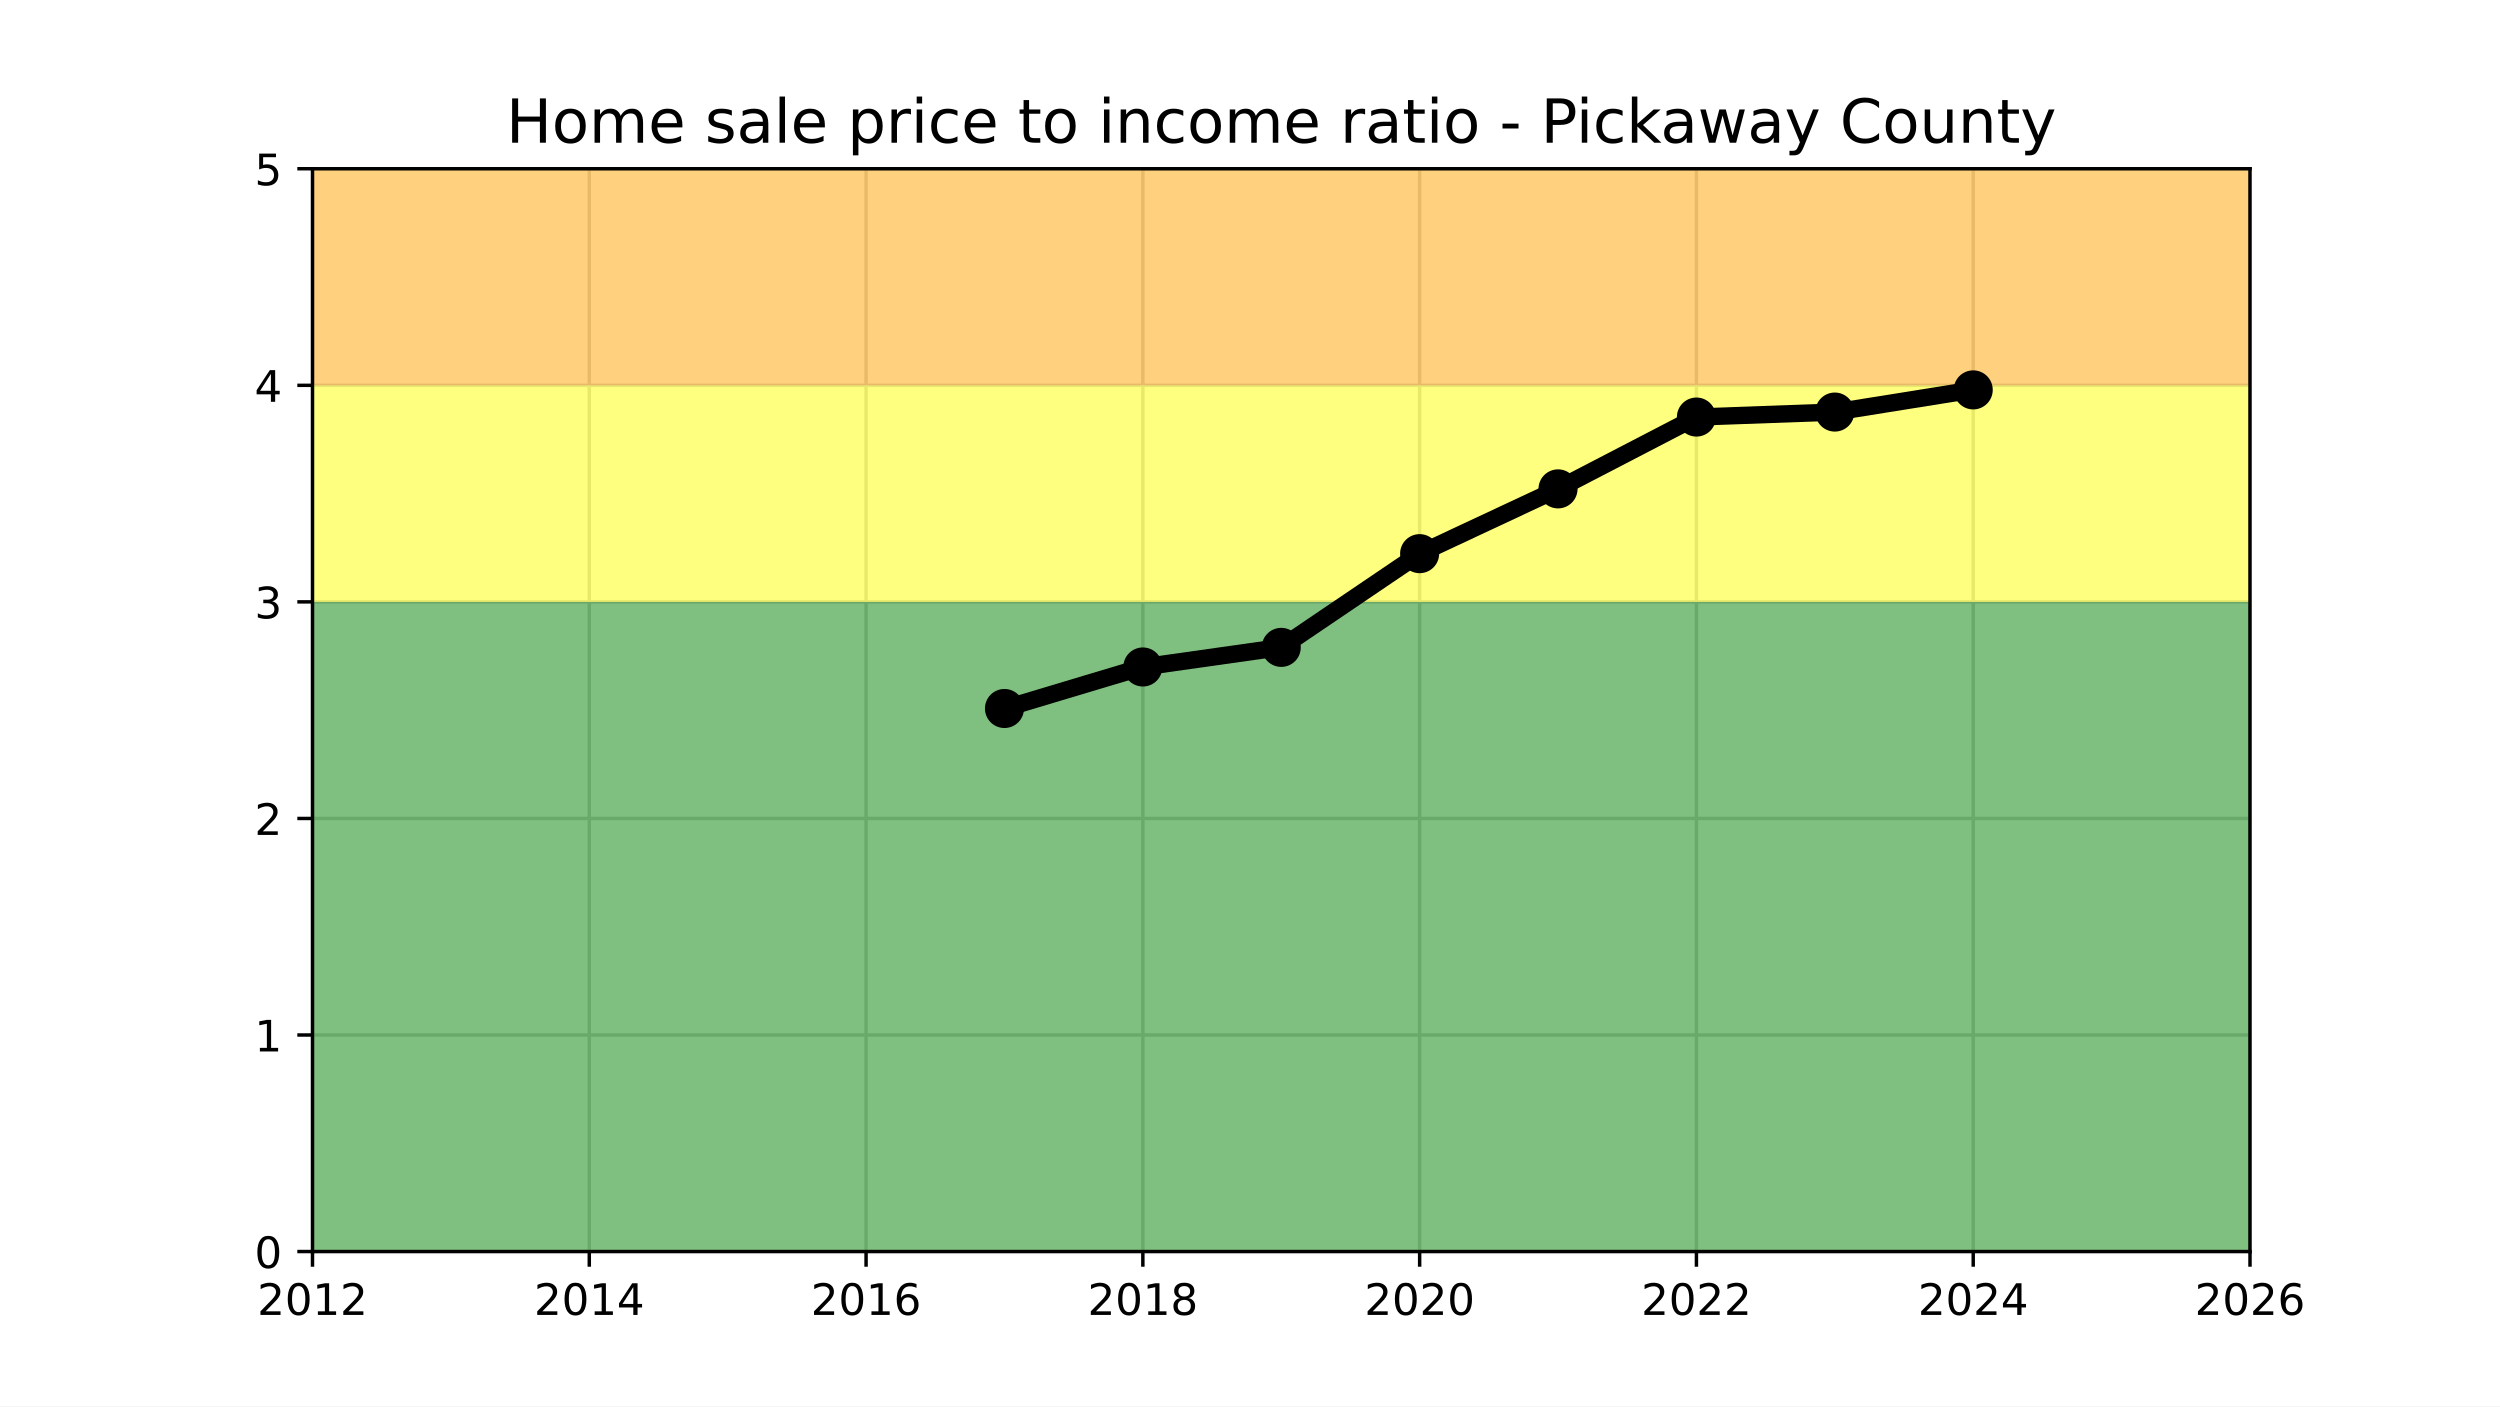
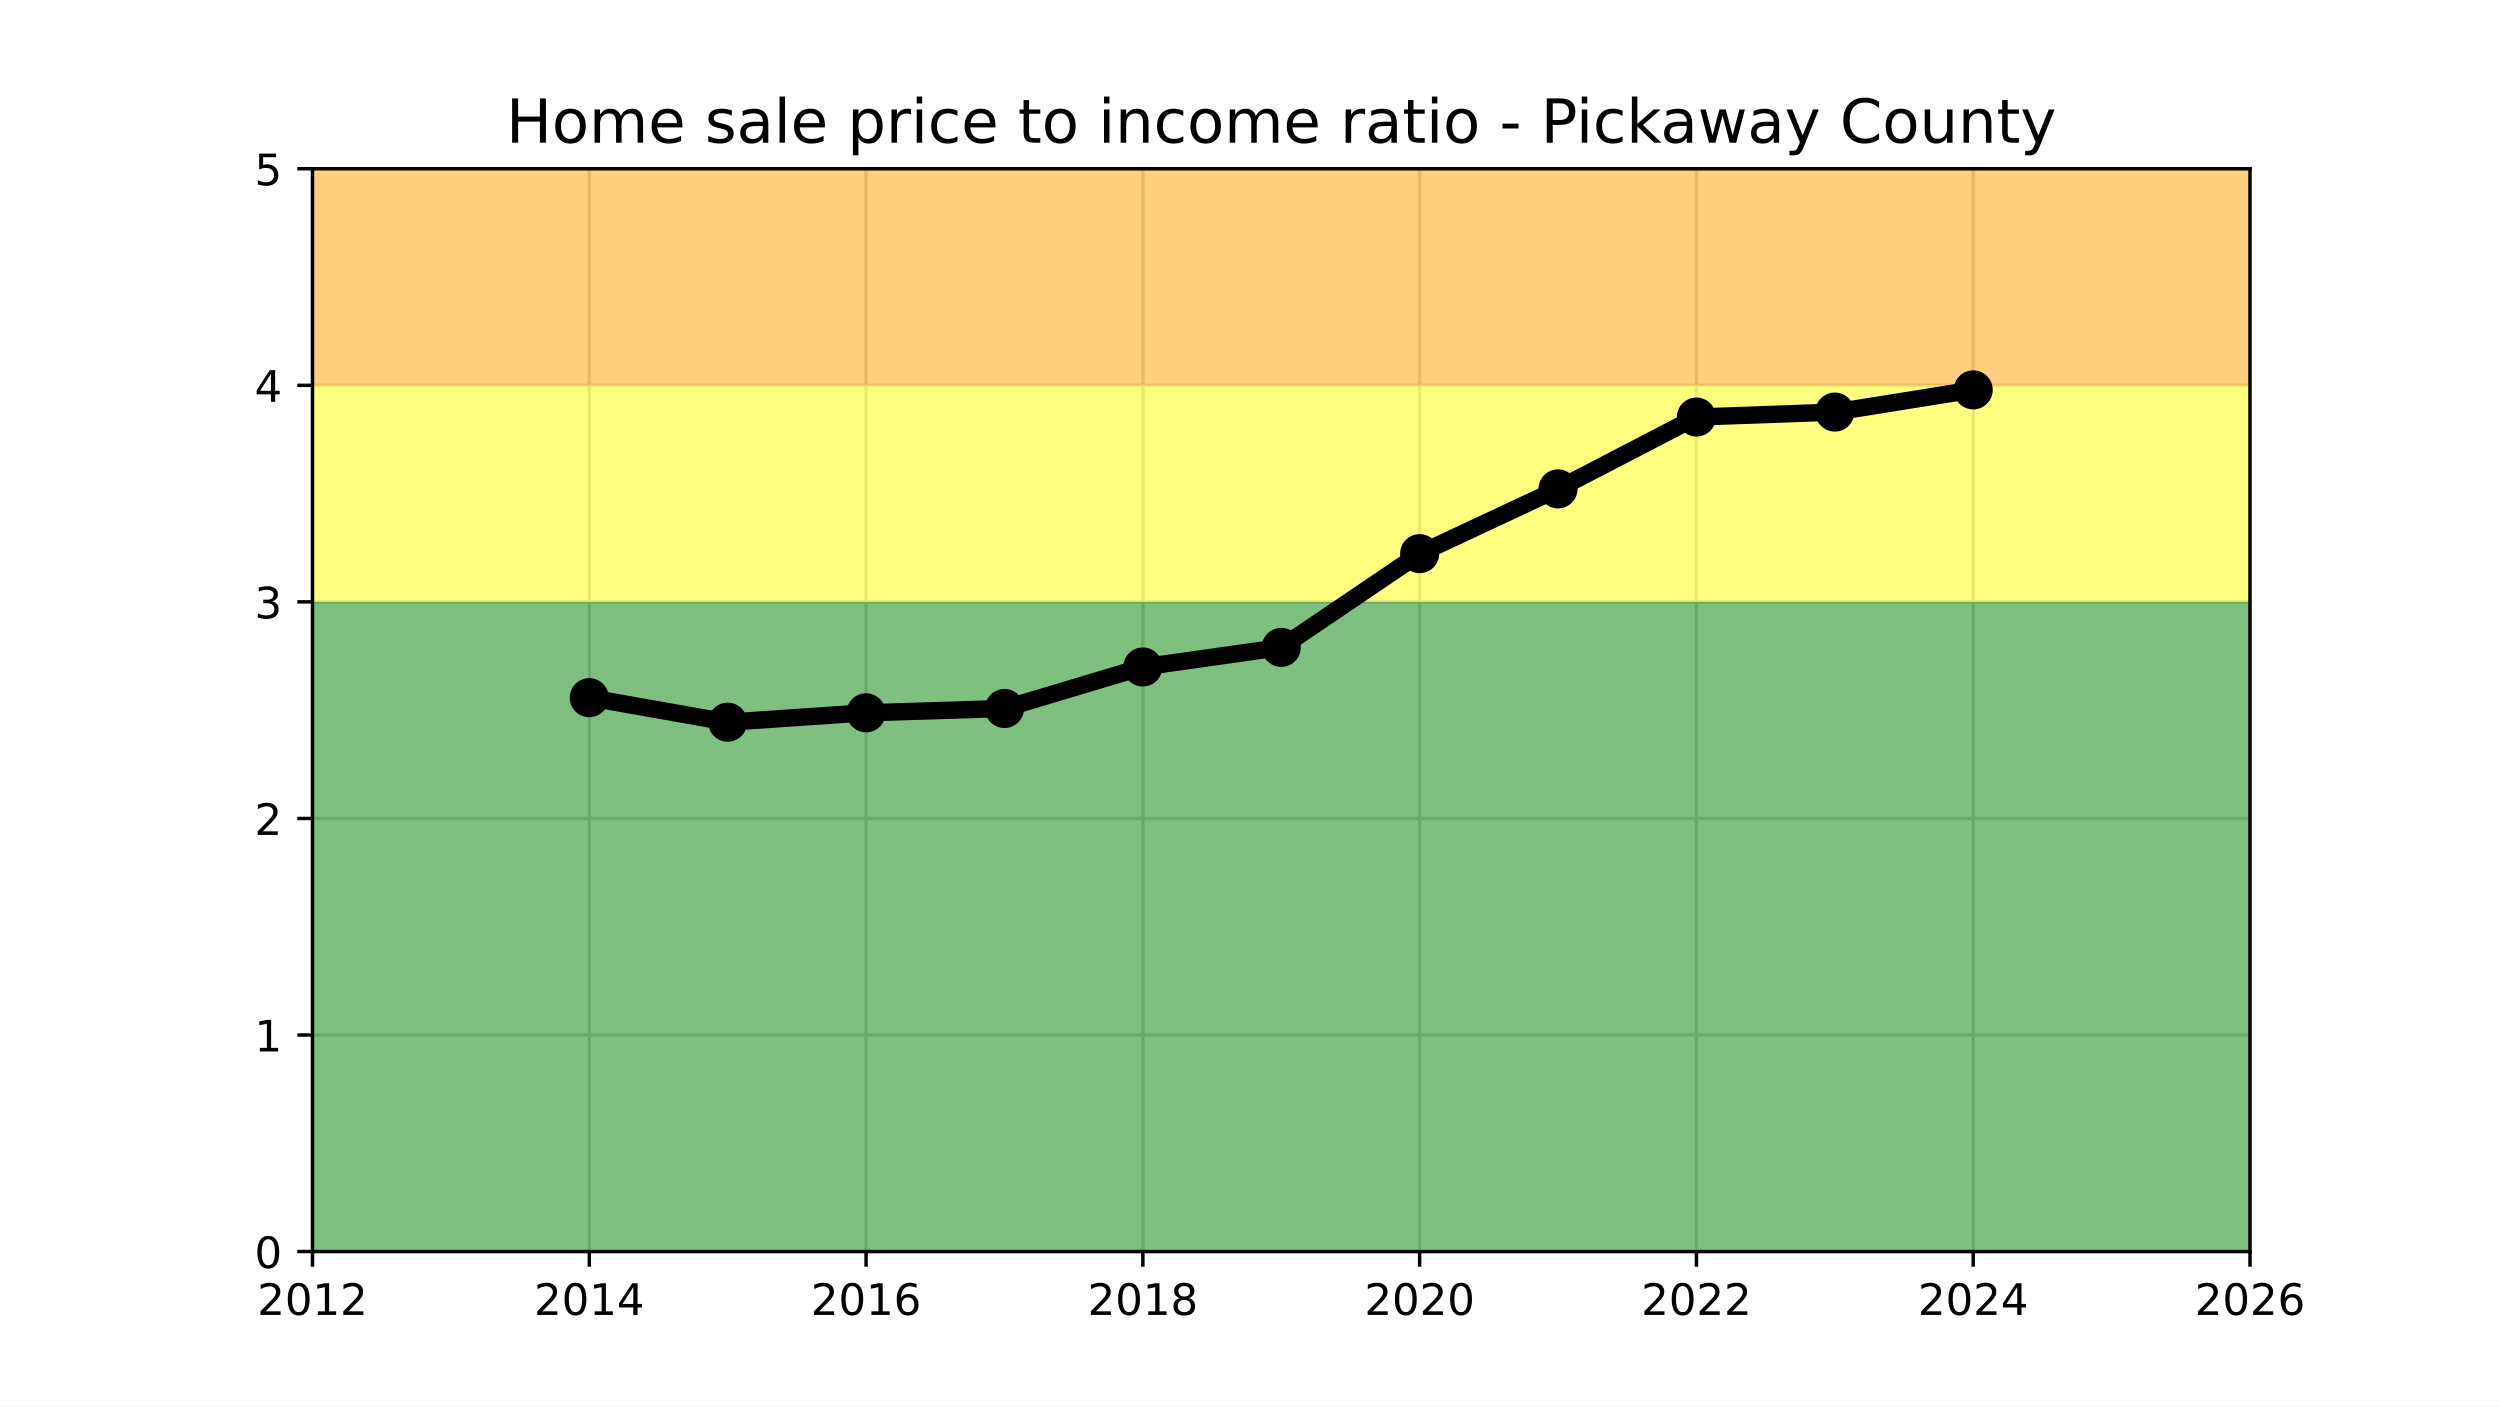
<svg xmlns="http://www.w3.org/2000/svg" xmlns:xlink="http://www.w3.org/1999/xlink" width="576pt" height="324pt" viewBox="0 0 576 324" version="1.1">
  <defs>
    <style type="text/css">*{stroke-linejoin: round; stroke-linecap: butt}</style>
  </defs>
  <g id="figure_1">
    <g id="patch_1">
      <path d="M 0 324  L 576 324  L 576 0  L 0 0  z " style="fill: #ffffff" />
    </g>
    <g id="axes_1">
      <g id="patch_2">
        <path d="M 72 288.36  L 518.4 288.36  L 518.4 38.88  L 72 38.88  z " style="fill: #ffffff" />
      </g>
      <g id="matplotlib.axis_1">
        <g id="xtick_1">
          <g id="line2d_1">
-             <path d="M 72 288.36  L 72 38.88  " clip-path="url(#pc528bc498f)" style="fill: none; stroke: #d3d3d3; stroke-width: 0.8; stroke-linecap: square" />
+             <path d="M 72 288.36  L 72 38.88  " clip-path="url(#p73b746a544)" style="fill: none; stroke: #d3d3d3; stroke-width: 0.8; stroke-linecap: square" />
          </g>
          <g id="line2d_2">
            <defs>
-               <path id="m0e28d8a5d4" d="M 0 0  L 0 3.5  " style="stroke: #000000; stroke-width: 0.8" />
+               <path id="mf0b9bfd307" d="M 0 0  L 0 3.5  " style="stroke: #000000; stroke-width: 0.8" />
            </defs>
            <g>
-               <use xlink:href="#m0e28d8a5d4" x="72" y="288.36" style="stroke: #000000; stroke-width: 0.8" />
+               <use xlink:href="#mf0b9bfd307" x="72" y="288.36" style="stroke: #000000; stroke-width: 0.8" />
            </g>
          </g>
          <g id="text_1">
            <g transform="translate(59.275 302.9584) scale(0.1 -0.1)">
              <defs>
                <path id="DejaVuSans-32" d="M 1228 531  L 3431 531  L 3431 0  L 469 0  L 469 531  Q 828 903 1448 1529  Q 2069 2156 2228 2338  Q 2531 2678 2651 2914  Q 2772 3150 2772 3378  Q 2772 3750 2511 3984  Q 2250 4219 1831 4219  Q 1534 4219 1204 4116  Q 875 4013 500 3803  L 500 4441  Q 881 4594 1212 4672  Q 1544 4750 1819 4750  Q 2544 4750 2975 4387  Q 3406 4025 3406 3419  Q 3406 3131 3298 2873  Q 3191 2616 2906 2266  Q 2828 2175 2409 1742  Q 1991 1309 1228 531  z " transform="scale(0.015625)" />
                <path id="DejaVuSans-30" d="M 2034 4250  Q 1547 4250 1301 3770  Q 1056 3291 1056 2328  Q 1056 1369 1301 889  Q 1547 409 2034 409  Q 2525 409 2770 889  Q 3016 1369 3016 2328  Q 3016 3291 2770 3770  Q 2525 4250 2034 4250  z M 2034 4750  Q 2819 4750 3233 4129  Q 3647 3509 3647 2328  Q 3647 1150 3233 529  Q 2819 -91 2034 -91  Q 1250 -91 836 529  Q 422 1150 422 2328  Q 422 3509 836 4129  Q 1250 4750 2034 4750  z " transform="scale(0.015625)" />
                <path id="DejaVuSans-31" d="M 794 531  L 1825 531  L 1825 4091  L 703 3866  L 703 4441  L 1819 4666  L 2450 4666  L 2450 531  L 3481 531  L 3481 0  L 794 0  L 794 531  z " transform="scale(0.015625)" />
              </defs>
              <use xlink:href="#DejaVuSans-32" />
              <use xlink:href="#DejaVuSans-30" transform="translate(63.62305 0)" />
              <use xlink:href="#DejaVuSans-31" transform="translate(127.2461 0)" />
              <use xlink:href="#DejaVuSans-32" transform="translate(190.8691 0)" />
            </g>
          </g>
        </g>
        <g id="xtick_2">
          <g id="line2d_3">
-             <path d="M 135.771 288.36  L 135.771 38.88  " clip-path="url(#pc528bc498f)" style="fill: none; stroke: #d3d3d3; stroke-width: 0.8; stroke-linecap: square" />
+             <path d="M 135.771 288.36  L 135.771 38.88  " clip-path="url(#p73b746a544)" style="fill: none; stroke: #d3d3d3; stroke-width: 0.8; stroke-linecap: square" />
          </g>
          <g id="line2d_4">
            <g>
-               <use xlink:href="#m0e28d8a5d4" x="135.771" y="288.36" style="stroke: #000000; stroke-width: 0.8" />
+               <use xlink:href="#mf0b9bfd307" x="135.771" y="288.36" style="stroke: #000000; stroke-width: 0.8" />
            </g>
          </g>
          <g id="text_2">
            <g transform="translate(123.0464 302.9584) scale(0.1 -0.1)">
              <defs>
                <path id="DejaVuSans-34" d="M 2419 4116  L 825 1625  L 2419 1625  L 2419 4116  z M 2253 4666  L 3047 4666  L 3047 1625  L 3713 1625  L 3713 1100  L 3047 1100  L 3047 0  L 2419 0  L 2419 1100  L 313 1100  L 313 1709  L 2253 4666  z " transform="scale(0.015625)" />
              </defs>
              <use xlink:href="#DejaVuSans-32" />
              <use xlink:href="#DejaVuSans-30" transform="translate(63.62305 0)" />
              <use xlink:href="#DejaVuSans-31" transform="translate(127.2461 0)" />
              <use xlink:href="#DejaVuSans-34" transform="translate(190.8691 0)" />
            </g>
          </g>
        </g>
        <g id="xtick_3">
          <g id="line2d_5">
-             <path d="M 199.543 288.36  L 199.543 38.88  " clip-path="url(#pc528bc498f)" style="fill: none; stroke: #d3d3d3; stroke-width: 0.8; stroke-linecap: square" />
+             <path d="M 199.543 288.36  L 199.543 38.88  " clip-path="url(#p73b746a544)" style="fill: none; stroke: #d3d3d3; stroke-width: 0.8; stroke-linecap: square" />
          </g>
          <g id="line2d_6">
            <g>
-               <use xlink:href="#m0e28d8a5d4" x="199.543" y="288.36" style="stroke: #000000; stroke-width: 0.8" />
+               <use xlink:href="#mf0b9bfd307" x="199.543" y="288.36" style="stroke: #000000; stroke-width: 0.8" />
            </g>
          </g>
          <g id="text_3">
            <g transform="translate(186.8179 302.9584) scale(0.1 -0.1)">
              <defs>
                <path id="DejaVuSans-36" d="M 2113 2584  Q 1688 2584 1439 2293  Q 1191 2003 1191 1497  Q 1191 994 1439 701  Q 1688 409 2113 409  Q 2538 409 2786 701  Q 3034 994 3034 1497  Q 3034 2003 2786 2293  Q 2538 2584 2113 2584  z M 3366 4563  L 3366 3988  Q 3128 4100 2886 4159  Q 2644 4219 2406 4219  Q 1781 4219 1451 3797  Q 1122 3375 1075 2522  Q 1259 2794 1537 2939  Q 1816 3084 2150 3084  Q 2853 3084 3261 2657  Q 3669 2231 3669 1497  Q 3669 778 3244 343  Q 2819 -91 2113 -91  Q 1303 -91 875 529  Q 447 1150 447 2328  Q 447 3434 972 4092  Q 1497 4750 2381 4750  Q 2619 4750 2861 4703  Q 3103 4656 3366 4563  z " transform="scale(0.015625)" />
              </defs>
              <use xlink:href="#DejaVuSans-32" />
              <use xlink:href="#DejaVuSans-30" transform="translate(63.62305 0)" />
              <use xlink:href="#DejaVuSans-31" transform="translate(127.2461 0)" />
              <use xlink:href="#DejaVuSans-36" transform="translate(190.8691 0)" />
            </g>
          </g>
        </g>
        <g id="xtick_4">
          <g id="line2d_7">
-             <path d="M 263.314 288.36  L 263.314 38.88  " clip-path="url(#pc528bc498f)" style="fill: none; stroke: #d3d3d3; stroke-width: 0.8; stroke-linecap: square" />
+             <path d="M 263.314 288.36  L 263.314 38.88  " clip-path="url(#p73b746a544)" style="fill: none; stroke: #d3d3d3; stroke-width: 0.8; stroke-linecap: square" />
          </g>
          <g id="line2d_8">
            <g>
-               <use xlink:href="#m0e28d8a5d4" x="263.314" y="288.36" style="stroke: #000000; stroke-width: 0.8" />
+               <use xlink:href="#mf0b9bfd307" x="263.314" y="288.36" style="stroke: #000000; stroke-width: 0.8" />
            </g>
          </g>
          <g id="text_4">
            <g transform="translate(250.5893 302.9584) scale(0.1 -0.1)">
              <defs>
                <path id="DejaVuSans-38" d="M 2034 2216  Q 1584 2216 1326 1975  Q 1069 1734 1069 1313  Q 1069 891 1326 650  Q 1584 409 2034 409  Q 2484 409 2743 651  Q 3003 894 3003 1313  Q 3003 1734 2745 1975  Q 2488 2216 2034 2216  z M 1403 2484  Q 997 2584 770 2862  Q 544 3141 544 3541  Q 544 4100 942 4425  Q 1341 4750 2034 4750  Q 2731 4750 3128 4425  Q 3525 4100 3525 3541  Q 3525 3141 3298 2862  Q 3072 2584 2669 2484  Q 3125 2378 3379 2068  Q 3634 1759 3634 1313  Q 3634 634 3220 271  Q 2806 -91 2034 -91  Q 1263 -91 848 271  Q 434 634 434 1313  Q 434 1759 690 2068  Q 947 2378 1403 2484  z M 1172 3481  Q 1172 3119 1398 2916  Q 1625 2713 2034 2713  Q 2441 2713 2670 2916  Q 2900 3119 2900 3481  Q 2900 3844 2670 4047  Q 2441 4250 2034 4250  Q 1625 4250 1398 4047  Q 1172 3844 1172 3481  z " transform="scale(0.015625)" />
              </defs>
              <use xlink:href="#DejaVuSans-32" />
              <use xlink:href="#DejaVuSans-30" transform="translate(63.62305 0)" />
              <use xlink:href="#DejaVuSans-31" transform="translate(127.2461 0)" />
              <use xlink:href="#DejaVuSans-38" transform="translate(190.8691 0)" />
            </g>
          </g>
        </g>
        <g id="xtick_5">
          <g id="line2d_9">
-             <path d="M 327.086 288.36  L 327.086 38.88  " clip-path="url(#pc528bc498f)" style="fill: none; stroke: #d3d3d3; stroke-width: 0.8; stroke-linecap: square" />
+             <path d="M 327.086 288.36  L 327.086 38.88  " clip-path="url(#p73b746a544)" style="fill: none; stroke: #d3d3d3; stroke-width: 0.8; stroke-linecap: square" />
          </g>
          <g id="line2d_10">
            <g>
-               <use xlink:href="#m0e28d8a5d4" x="327.086" y="288.36" style="stroke: #000000; stroke-width: 0.8" />
+               <use xlink:href="#mf0b9bfd307" x="327.086" y="288.36" style="stroke: #000000; stroke-width: 0.8" />
            </g>
          </g>
          <g id="text_5">
            <g transform="translate(314.3607 302.9584) scale(0.1 -0.1)">
              <use xlink:href="#DejaVuSans-32" />
              <use xlink:href="#DejaVuSans-30" transform="translate(63.62305 0)" />
              <use xlink:href="#DejaVuSans-32" transform="translate(127.2461 0)" />
              <use xlink:href="#DejaVuSans-30" transform="translate(190.8691 0)" />
            </g>
          </g>
        </g>
        <g id="xtick_6">
          <g id="line2d_11">
-             <path d="M 390.857 288.36  L 390.857 38.88  " clip-path="url(#pc528bc498f)" style="fill: none; stroke: #d3d3d3; stroke-width: 0.8; stroke-linecap: square" />
+             <path d="M 390.857 288.36  L 390.857 38.88  " clip-path="url(#p73b746a544)" style="fill: none; stroke: #d3d3d3; stroke-width: 0.8; stroke-linecap: square" />
          </g>
          <g id="line2d_12">
            <g>
-               <use xlink:href="#m0e28d8a5d4" x="390.857" y="288.36" style="stroke: #000000; stroke-width: 0.8" />
+               <use xlink:href="#mf0b9bfd307" x="390.857" y="288.36" style="stroke: #000000; stroke-width: 0.8" />
            </g>
          </g>
          <g id="text_6">
            <g transform="translate(378.1321 302.9584) scale(0.1 -0.1)">
              <use xlink:href="#DejaVuSans-32" />
              <use xlink:href="#DejaVuSans-30" transform="translate(63.62305 0)" />
              <use xlink:href="#DejaVuSans-32" transform="translate(127.2461 0)" />
              <use xlink:href="#DejaVuSans-32" transform="translate(190.8691 0)" />
            </g>
          </g>
        </g>
        <g id="xtick_7">
          <g id="line2d_13">
-             <path d="M 454.629 288.36  L 454.629 38.88  " clip-path="url(#pc528bc498f)" style="fill: none; stroke: #d3d3d3; stroke-width: 0.8; stroke-linecap: square" />
+             <path d="M 454.629 288.36  L 454.629 38.88  " clip-path="url(#p73b746a544)" style="fill: none; stroke: #d3d3d3; stroke-width: 0.8; stroke-linecap: square" />
          </g>
          <g id="line2d_14">
            <g>
-               <use xlink:href="#m0e28d8a5d4" x="454.629" y="288.36" style="stroke: #000000; stroke-width: 0.8" />
+               <use xlink:href="#mf0b9bfd307" x="454.629" y="288.36" style="stroke: #000000; stroke-width: 0.8" />
            </g>
          </g>
          <g id="text_7">
            <g transform="translate(441.9036 302.9584) scale(0.1 -0.1)">
              <use xlink:href="#DejaVuSans-32" />
              <use xlink:href="#DejaVuSans-30" transform="translate(63.62305 0)" />
              <use xlink:href="#DejaVuSans-32" transform="translate(127.2461 0)" />
              <use xlink:href="#DejaVuSans-34" transform="translate(190.8691 0)" />
            </g>
          </g>
        </g>
        <g id="xtick_8">
          <g id="line2d_15">
-             <path d="M 518.4 288.36  L 518.4 38.88  " clip-path="url(#pc528bc498f)" style="fill: none; stroke: #d3d3d3; stroke-width: 0.8; stroke-linecap: square" />
+             <path d="M 518.4 288.36  L 518.4 38.88  " clip-path="url(#p73b746a544)" style="fill: none; stroke: #d3d3d3; stroke-width: 0.8; stroke-linecap: square" />
          </g>
          <g id="line2d_16">
            <g>
-               <use xlink:href="#m0e28d8a5d4" x="518.4" y="288.36" style="stroke: #000000; stroke-width: 0.8" />
+               <use xlink:href="#mf0b9bfd307" x="518.4" y="288.36" style="stroke: #000000; stroke-width: 0.8" />
            </g>
          </g>
          <g id="text_8">
            <g transform="translate(505.675 302.9584) scale(0.1 -0.1)">
              <use xlink:href="#DejaVuSans-32" />
              <use xlink:href="#DejaVuSans-30" transform="translate(63.62305 0)" />
              <use xlink:href="#DejaVuSans-32" transform="translate(127.2461 0)" />
              <use xlink:href="#DejaVuSans-36" transform="translate(190.8691 0)" />
            </g>
          </g>
        </g>
      </g>
      <g id="matplotlib.axis_2">
        <g id="ytick_1">
          <g id="line2d_17">
-             <path d="M 72 288.36  L 518.4 288.36  " clip-path="url(#pc528bc498f)" style="fill: none; stroke: #d3d3d3; stroke-width: 0.8; stroke-linecap: square" />
+             <path d="M 72 288.36  L 518.4 288.36  " clip-path="url(#p73b746a544)" style="fill: none; stroke: #d3d3d3; stroke-width: 0.8; stroke-linecap: square" />
          </g>
          <g id="line2d_18">
            <defs>
-               <path id="m0cc59bc27e" d="M 0 0  L -3.5 0  " style="stroke: #000000; stroke-width: 0.8" />
+               <path id="maa48f891a0" d="M 0 0  L -3.5 0  " style="stroke: #000000; stroke-width: 0.8" />
            </defs>
            <g>
-               <use xlink:href="#m0cc59bc27e" x="72" y="288.36" style="stroke: #000000; stroke-width: 0.8" />
+               <use xlink:href="#maa48f891a0" x="72" y="288.36" style="stroke: #000000; stroke-width: 0.8" />
            </g>
          </g>
          <g id="text_9">
            <g transform="translate(58.6375 292.1592) scale(0.1 -0.1)">
              <use xlink:href="#DejaVuSans-30" />
            </g>
          </g>
        </g>
        <g id="ytick_2">
          <g id="line2d_19">
-             <path d="M 72 238.464  L 518.4 238.464  " clip-path="url(#pc528bc498f)" style="fill: none; stroke: #d3d3d3; stroke-width: 0.8; stroke-linecap: square" />
+             <path d="M 72 238.464  L 518.4 238.464  " clip-path="url(#p73b746a544)" style="fill: none; stroke: #d3d3d3; stroke-width: 0.8; stroke-linecap: square" />
          </g>
          <g id="line2d_20">
            <g>
-               <use xlink:href="#m0cc59bc27e" x="72" y="238.464" style="stroke: #000000; stroke-width: 0.8" />
+               <use xlink:href="#maa48f891a0" x="72" y="238.464" style="stroke: #000000; stroke-width: 0.8" />
            </g>
          </g>
          <g id="text_10">
            <g transform="translate(58.6375 242.2632) scale(0.1 -0.1)">
              <use xlink:href="#DejaVuSans-31" />
            </g>
          </g>
        </g>
        <g id="ytick_3">
          <g id="line2d_21">
-             <path d="M 72 188.568  L 518.4 188.568  " clip-path="url(#pc528bc498f)" style="fill: none; stroke: #d3d3d3; stroke-width: 0.8; stroke-linecap: square" />
+             <path d="M 72 188.568  L 518.4 188.568  " clip-path="url(#p73b746a544)" style="fill: none; stroke: #d3d3d3; stroke-width: 0.8; stroke-linecap: square" />
          </g>
          <g id="line2d_22">
            <g>
-               <use xlink:href="#m0cc59bc27e" x="72" y="188.568" style="stroke: #000000; stroke-width: 0.8" />
+               <use xlink:href="#maa48f891a0" x="72" y="188.568" style="stroke: #000000; stroke-width: 0.8" />
            </g>
          </g>
          <g id="text_11">
            <g transform="translate(58.6375 192.3672) scale(0.1 -0.1)">
              <use xlink:href="#DejaVuSans-32" />
            </g>
          </g>
        </g>
        <g id="ytick_4">
          <g id="line2d_23">
-             <path d="M 72 138.672  L 518.4 138.672  " clip-path="url(#pc528bc498f)" style="fill: none; stroke: #d3d3d3; stroke-width: 0.8; stroke-linecap: square" />
+             <path d="M 72 138.672  L 518.4 138.672  " clip-path="url(#p73b746a544)" style="fill: none; stroke: #d3d3d3; stroke-width: 0.8; stroke-linecap: square" />
          </g>
          <g id="line2d_24">
            <g>
-               <use xlink:href="#m0cc59bc27e" x="72" y="138.672" style="stroke: #000000; stroke-width: 0.8" />
+               <use xlink:href="#maa48f891a0" x="72" y="138.672" style="stroke: #000000; stroke-width: 0.8" />
            </g>
          </g>
          <g id="text_12">
            <g transform="translate(58.6375 142.4712) scale(0.1 -0.1)">
              <defs>
                <path id="DejaVuSans-33" d="M 2597 2516  Q 3050 2419 3304 2112  Q 3559 1806 3559 1356  Q 3559 666 3084 287  Q 2609 -91 1734 -91  Q 1441 -91 1130 -33  Q 819 25 488 141  L 488 750  Q 750 597 1062 519  Q 1375 441 1716 441  Q 2309 441 2620 675  Q 2931 909 2931 1356  Q 2931 1769 2642 2001  Q 2353 2234 1838 2234  L 1294 2234  L 1294 2753  L 1863 2753  Q 2328 2753 2575 2939  Q 2822 3125 2822 3475  Q 2822 3834 2567 4026  Q 2313 4219 1838 4219  Q 1578 4219 1281 4162  Q 984 4106 628 3988  L 628 4550  Q 988 4650 1302 4700  Q 1616 4750 1894 4750  Q 2613 4750 3031 4423  Q 3450 4097 3450 3541  Q 3450 3153 3228 2886  Q 3006 2619 2597 2516  z " transform="scale(0.015625)" />
              </defs>
              <use xlink:href="#DejaVuSans-33" />
            </g>
          </g>
        </g>
        <g id="ytick_5">
          <g id="line2d_25">
-             <path d="M 72 88.776  L 518.4 88.776  " clip-path="url(#pc528bc498f)" style="fill: none; stroke: #d3d3d3; stroke-width: 0.8; stroke-linecap: square" />
+             <path d="M 72 88.776  L 518.4 88.776  " clip-path="url(#p73b746a544)" style="fill: none; stroke: #d3d3d3; stroke-width: 0.8; stroke-linecap: square" />
          </g>
          <g id="line2d_26">
            <g>
-               <use xlink:href="#m0cc59bc27e" x="72" y="88.776" style="stroke: #000000; stroke-width: 0.8" />
+               <use xlink:href="#maa48f891a0" x="72" y="88.776" style="stroke: #000000; stroke-width: 0.8" />
            </g>
          </g>
          <g id="text_13">
            <g transform="translate(58.6375 92.57522) scale(0.1 -0.1)">
              <use xlink:href="#DejaVuSans-34" />
            </g>
          </g>
        </g>
        <g id="ytick_6">
          <g id="line2d_27">
-             <path d="M 72 38.88  L 518.4 38.88  " clip-path="url(#pc528bc498f)" style="fill: none; stroke: #d3d3d3; stroke-width: 0.8; stroke-linecap: square" />
+             <path d="M 72 38.88  L 518.4 38.88  " clip-path="url(#p73b746a544)" style="fill: none; stroke: #d3d3d3; stroke-width: 0.8; stroke-linecap: square" />
          </g>
          <g id="line2d_28">
            <g>
-               <use xlink:href="#m0cc59bc27e" x="72" y="38.88" style="stroke: #000000; stroke-width: 0.8" />
+               <use xlink:href="#maa48f891a0" x="72" y="38.88" style="stroke: #000000; stroke-width: 0.8" />
            </g>
          </g>
          <g id="text_14">
            <g transform="translate(58.6375 42.67922) scale(0.1 -0.1)">
              <defs>
                <path id="DejaVuSans-35" d="M 691 4666  L 3169 4666  L 3169 4134  L 1269 4134  L 1269 2991  Q 1406 3038 1543 3061  Q 1681 3084 1819 3084  Q 2600 3084 3056 2656  Q 3513 2228 3513 1497  Q 3513 744 3044 326  Q 2575 -91 1722 -91  Q 1428 -91 1123 -41  Q 819 9 494 109  L 494 744  Q 775 591 1075 516  Q 1375 441 1709 441  Q 2250 441 2565 725  Q 2881 1009 2881 1497  Q 2881 1984 2565 2268  Q 2250 2553 1709 2553  Q 1456 2553 1204 2497  Q 953 2441 691 2322  L 691 4666  z " transform="scale(0.015625)" />
              </defs>
              <use xlink:href="#DejaVuSans-35" />
            </g>
          </g>
        </g>
      </g>
      <g id="FillBetweenPolyCollection_1">
-         <path d="M 72 138.672  L 72 288.36  L 103.886 288.36  L 135.771 288.36  L 167.657 288.36  L 199.543 288.36  L 231.429 288.36  L 263.314 288.36  L 295.2 288.36  L 327.086 288.36  L 358.971 288.36  L 390.857 288.36  L 422.743 288.36  L 454.629 288.36  L 486.514 288.36  L 518.4 288.36  L 518.4 138.672  L 518.4 138.672  L 486.514 138.672  L 454.629 138.672  L 422.743 138.672  L 390.857 138.672  L 358.971 138.672  L 327.086 138.672  L 295.2 138.672  L 263.314 138.672  L 231.429 138.672  L 199.543 138.672  L 167.657 138.672  L 135.771 138.672  L 103.886 138.672  L 72 138.672  z " clip-path="url(#pc528bc498f)" style="fill: #008000; fill-opacity: 0.5" />
+         <path d="M 72 138.672  L 72 288.36  L 103.886 288.36  L 135.771 288.36  L 167.657 288.36  L 199.543 288.36  L 231.429 288.36  L 263.314 288.36  L 295.2 288.36  L 327.086 288.36  L 358.971 288.36  L 390.857 288.36  L 422.743 288.36  L 454.629 288.36  L 486.514 288.36  L 518.4 288.36  L 518.4 138.672  L 518.4 138.672  L 486.514 138.672  L 454.629 138.672  L 422.743 138.672  L 390.857 138.672  L 358.971 138.672  L 327.086 138.672  L 295.2 138.672  L 263.314 138.672  L 231.429 138.672  L 199.543 138.672  L 167.657 138.672  L 135.771 138.672  L 103.886 138.672  L 72 138.672  z " clip-path="url(#p73b746a544)" style="fill: #008000; fill-opacity: 0.5" />
      </g>
      <g id="FillBetweenPolyCollection_2">
-         <path d="M 72 88.776  L 72 138.672  L 103.886 138.672  L 135.771 138.672  L 167.657 138.672  L 199.543 138.672  L 231.429 138.672  L 263.314 138.672  L 295.2 138.672  L 327.086 138.672  L 358.971 138.672  L 390.857 138.672  L 422.743 138.672  L 454.629 138.672  L 486.514 138.672  L 518.4 138.672  L 518.4 88.776  L 518.4 88.776  L 486.514 88.776  L 454.629 88.776  L 422.743 88.776  L 390.857 88.776  L 358.971 88.776  L 327.086 88.776  L 295.2 88.776  L 263.314 88.776  L 231.429 88.776  L 199.543 88.776  L 167.657 88.776  L 135.771 88.776  L 103.886 88.776  L 72 88.776  z " clip-path="url(#pc528bc498f)" style="fill: #ffff00; fill-opacity: 0.5" />
+         <path d="M 72 88.776  L 72 138.672  L 103.886 138.672  L 135.771 138.672  L 167.657 138.672  L 199.543 138.672  L 231.429 138.672  L 263.314 138.672  L 295.2 138.672  L 327.086 138.672  L 358.971 138.672  L 390.857 138.672  L 422.743 138.672  L 454.629 138.672  L 486.514 138.672  L 518.4 138.672  L 518.4 88.776  L 518.4 88.776  L 486.514 88.776  L 454.629 88.776  L 422.743 88.776  L 390.857 88.776  L 358.971 88.776  L 327.086 88.776  L 295.2 88.776  L 263.314 88.776  L 231.429 88.776  L 199.543 88.776  L 167.657 88.776  L 135.771 88.776  L 103.886 88.776  L 72 88.776  z " clip-path="url(#p73b746a544)" style="fill: #ffff00; fill-opacity: 0.5" />
      </g>
      <g id="FillBetweenPolyCollection_3">
-         <path d="M 72 38.88  L 72 88.776  L 103.886 88.776  L 135.771 88.776  L 167.657 88.776  L 199.543 88.776  L 231.429 88.776  L 263.314 88.776  L 295.2 88.776  L 327.086 88.776  L 358.971 88.776  L 390.857 88.776  L 422.743 88.776  L 454.629 88.776  L 486.514 88.776  L 518.4 88.776  L 518.4 38.88  L 518.4 38.88  L 486.514 38.88  L 454.629 38.88  L 422.743 38.88  L 390.857 38.88  L 358.971 38.88  L 327.086 38.88  L 295.2 38.88  L 263.314 38.88  L 231.429 38.88  L 199.543 38.88  L 167.657 38.88  L 135.771 38.88  L 103.886 38.88  L 72 38.88  z " clip-path="url(#pc528bc498f)" style="fill: #ffa500; fill-opacity: 0.5" />
+         <path d="M 72 38.88  L 72 88.776  L 103.886 88.776  L 135.771 88.776  L 167.657 88.776  L 199.543 88.776  L 231.429 88.776  L 263.314 88.776  L 295.2 88.776  L 327.086 88.776  L 358.971 88.776  L 390.857 88.776  L 422.743 88.776  L 454.629 88.776  L 486.514 88.776  L 518.4 88.776  L 518.4 38.88  L 518.4 38.88  L 486.514 38.88  L 454.629 38.88  L 422.743 38.88  L 390.857 38.88  L 358.971 38.88  L 327.086 38.88  L 295.2 38.88  L 263.314 38.88  L 231.429 38.88  L 199.543 38.88  L 167.657 38.88  L 135.771 38.88  L 103.886 38.88  L 72 38.88  z " clip-path="url(#p73b746a544)" style="fill: #ffa500; fill-opacity: 0.5" />
      </g>
      <g id="line2d_29">
-         <path d="M 231.429 163.237  L 263.314 153.672  L 295.2 149.156  L 327.086 127.562  L 358.971 112.639  L 390.857 96.09  L 422.743 94.94  L 454.629 89.83  " clip-path="url(#pc528bc498f)" style="fill: none; stroke: #000000; stroke-width: 4; stroke-linecap: square" />
+         <path d="M 135.771 160.747  L 167.657 166.39  L 199.543 164.228  L 231.429 163.237  L 263.314 153.672  L 295.2 149.156  L 327.086 127.562  L 358.971 112.639  L 390.857 96.09  L 422.743 94.94  L 454.629 89.83  " clip-path="url(#p73b746a544)" style="fill: none; stroke: #000000; stroke-width: 4; stroke-linecap: square" />
        <defs>
-           <path id="m5793d3b3b3" d="M 0 4  C 1.061 4 2.078 3.579 2.828 2.828  C 3.579 2.078 4 1.061 4 0  C 4 -1.061 3.579 -2.078 2.828 -2.828  C 2.078 -3.579 1.061 -4 0 -4  C -1.061 -4 -2.078 -3.579 -2.828 -2.828  C -3.579 -2.078 -4 -1.061 -4 0  C -4 1.061 -3.579 2.078 -2.828 2.828  C -2.078 3.579 -1.061 4 0 4  z " style="stroke: #000000" />
+           <path id="m842b40c9b1" d="M 0 4  C 1.061 4 2.078 3.579 2.828 2.828  C 3.579 2.078 4 1.061 4 0  C 4 -1.061 3.579 -2.078 2.828 -2.828  C 2.078 -3.579 1.061 -4 0 -4  C -1.061 -4 -2.078 -3.579 -2.828 -2.828  C -3.579 -2.078 -4 -1.061 -4 0  C -4 1.061 -3.579 2.078 -2.828 2.828  C -2.078 3.579 -1.061 4 0 4  z " style="stroke: #000000" />
        </defs>
-         <g clip-path="url(#pc528bc498f)">
-           <use xlink:href="#m5793d3b3b3" x="231.429" y="163.237" style="stroke: #000000" />
-           <use xlink:href="#m5793d3b3b3" x="263.314" y="153.672" style="stroke: #000000" />
-           <use xlink:href="#m5793d3b3b3" x="295.2" y="149.156" style="stroke: #000000" />
-           <use xlink:href="#m5793d3b3b3" x="327.086" y="127.562" style="stroke: #000000" />
-           <use xlink:href="#m5793d3b3b3" x="358.971" y="112.639" style="stroke: #000000" />
-           <use xlink:href="#m5793d3b3b3" x="390.857" y="96.09" style="stroke: #000000" />
-           <use xlink:href="#m5793d3b3b3" x="422.743" y="94.94" style="stroke: #000000" />
-           <use xlink:href="#m5793d3b3b3" x="454.629" y="89.83" style="stroke: #000000" />
+         <g clip-path="url(#p73b746a544)">
+           <use xlink:href="#m842b40c9b1" x="135.771" y="160.747" style="stroke: #000000" />
+           <use xlink:href="#m842b40c9b1" x="167.657" y="166.39" style="stroke: #000000" />
+           <use xlink:href="#m842b40c9b1" x="199.543" y="164.228" style="stroke: #000000" />
+           <use xlink:href="#m842b40c9b1" x="231.429" y="163.237" style="stroke: #000000" />
+           <use xlink:href="#m842b40c9b1" x="263.314" y="153.672" style="stroke: #000000" />
+           <use xlink:href="#m842b40c9b1" x="295.2" y="149.156" style="stroke: #000000" />
+           <use xlink:href="#m842b40c9b1" x="327.086" y="127.562" style="stroke: #000000" />
+           <use xlink:href="#m842b40c9b1" x="358.971" y="112.639" style="stroke: #000000" />
+           <use xlink:href="#m842b40c9b1" x="390.857" y="96.09" style="stroke: #000000" />
+           <use xlink:href="#m842b40c9b1" x="422.743" y="94.94" style="stroke: #000000" />
+           <use xlink:href="#m842b40c9b1" x="454.629" y="89.83" style="stroke: #000000" />
        </g>
      </g>
      <g id="patch_3">
        <path d="M 72 288.36  L 72 38.88  " style="fill: none; stroke: #000000; stroke-width: 0.8; stroke-linejoin: miter; stroke-linecap: square" />
      </g>
      <g id="patch_4">
        <path d="M 518.4 288.36  L 518.4 38.88  " style="fill: none; stroke: #000000; stroke-width: 0.8; stroke-linejoin: miter; stroke-linecap: square" />
      </g>
      <g id="patch_5">
        <path d="M 72 288.36  L 518.4 288.36  " style="fill: none; stroke: #000000; stroke-width: 0.8; stroke-linejoin: miter; stroke-linecap: square" />
      </g>
      <g id="patch_6">
        <path d="M 72 38.88  L 518.4 38.88  " style="fill: none; stroke: #000000; stroke-width: 0.8; stroke-linejoin: miter; stroke-linecap: square" />
      </g>
      <g id="text_15">
        <g transform="translate(116.6223 32.88) scale(0.14 -0.14)">
          <defs>
            <path id="DejaVuSans-48" d="M 628 4666  L 1259 4666  L 1259 2753  L 3553 2753  L 3553 4666  L 4184 4666  L 4184 0  L 3553 0  L 3553 2222  L 1259 2222  L 1259 0  L 628 0  L 628 4666  z " transform="scale(0.015625)" />
            <path id="DejaVuSans-6f" d="M 1959 3097  Q 1497 3097 1228 2736  Q 959 2375 959 1747  Q 959 1119 1226 758  Q 1494 397 1959 397  Q 2419 397 2687 759  Q 2956 1122 2956 1747  Q 2956 2369 2687 2733  Q 2419 3097 1959 3097  z M 1959 3584  Q 2709 3584 3137 3096  Q 3566 2609 3566 1747  Q 3566 888 3137 398  Q 2709 -91 1959 -91  Q 1206 -91 779 398  Q 353 888 353 1747  Q 353 2609 779 3096  Q 1206 3584 1959 3584  z " transform="scale(0.015625)" />
            <path id="DejaVuSans-6d" d="M 3328 2828  Q 3544 3216 3844 3400  Q 4144 3584 4550 3584  Q 5097 3584 5394 3201  Q 5691 2819 5691 2113  L 5691 0  L 5113 0  L 5113 2094  Q 5113 2597 4934 2840  Q 4756 3084 4391 3084  Q 3944 3084 3684 2787  Q 3425 2491 3425 1978  L 3425 0  L 2847 0  L 2847 2094  Q 2847 2600 2669 2842  Q 2491 3084 2119 3084  Q 1678 3084 1418 2786  Q 1159 2488 1159 1978  L 1159 0  L 581 0  L 581 3500  L 1159 3500  L 1159 2956  Q 1356 3278 1631 3431  Q 1906 3584 2284 3584  Q 2666 3584 2933 3390  Q 3200 3197 3328 2828  z " transform="scale(0.015625)" />
            <path id="DejaVuSans-65" d="M 3597 1894  L 3597 1613  L 953 1613  Q 991 1019 1311 708  Q 1631 397 2203 397  Q 2534 397 2845 478  Q 3156 559 3463 722  L 3463 178  Q 3153 47 2828 -22  Q 2503 -91 2169 -91  Q 1331 -91 842 396  Q 353 884 353 1716  Q 353 2575 817 3079  Q 1281 3584 2069 3584  Q 2775 3584 3186 3129  Q 3597 2675 3597 1894  z M 3022 2063  Q 3016 2534 2758 2815  Q 2500 3097 2075 3097  Q 1594 3097 1305 2825  Q 1016 2553 972 2059  L 3022 2063  z " transform="scale(0.015625)" />
            <path id="DejaVuSans-20" transform="scale(0.015625)" />
            <path id="DejaVuSans-73" d="M 2834 3397  L 2834 2853  Q 2591 2978 2328 3040  Q 2066 3103 1784 3103  Q 1356 3103 1142 2972  Q 928 2841 928 2578  Q 928 2378 1081 2264  Q 1234 2150 1697 2047  L 1894 2003  Q 2506 1872 2764 1633  Q 3022 1394 3022 966  Q 3022 478 2636 193  Q 2250 -91 1575 -91  Q 1294 -91 989 -36  Q 684 19 347 128  L 347 722  Q 666 556 975 473  Q 1284 391 1588 391  Q 1994 391 2212 530  Q 2431 669 2431 922  Q 2431 1156 2273 1281  Q 2116 1406 1581 1522  L 1381 1569  Q 847 1681 609 1914  Q 372 2147 372 2553  Q 372 3047 722 3315  Q 1072 3584 1716 3584  Q 2034 3584 2315 3537  Q 2597 3491 2834 3397  z " transform="scale(0.015625)" />
            <path id="DejaVuSans-61" d="M 2194 1759  Q 1497 1759 1228 1600  Q 959 1441 959 1056  Q 959 750 1161 570  Q 1363 391 1709 391  Q 2188 391 2477 730  Q 2766 1069 2766 1631  L 2766 1759  L 2194 1759  z M 3341 1997  L 3341 0  L 2766 0  L 2766 531  Q 2569 213 2275 61  Q 1981 -91 1556 -91  Q 1019 -91 701 211  Q 384 513 384 1019  Q 384 1609 779 1909  Q 1175 2209 1959 2209  L 2766 2209  L 2766 2266  Q 2766 2663 2505 2880  Q 2244 3097 1772 3097  Q 1472 3097 1187 3025  Q 903 2953 641 2809  L 641 3341  Q 956 3463 1253 3523  Q 1550 3584 1831 3584  Q 2591 3584 2966 3190  Q 3341 2797 3341 1997  z " transform="scale(0.015625)" />
            <path id="DejaVuSans-6c" d="M 603 4863  L 1178 4863  L 1178 0  L 603 0  L 603 4863  z " transform="scale(0.015625)" />
            <path id="DejaVuSans-70" d="M 1159 525  L 1159 -1331  L 581 -1331  L 581 3500  L 1159 3500  L 1159 2969  Q 1341 3281 1617 3432  Q 1894 3584 2278 3584  Q 2916 3584 3314 3078  Q 3713 2572 3713 1747  Q 3713 922 3314 415  Q 2916 -91 2278 -91  Q 1894 -91 1617 61  Q 1341 213 1159 525  z M 3116 1747  Q 3116 2381 2855 2742  Q 2594 3103 2138 3103  Q 1681 3103 1420 2742  Q 1159 2381 1159 1747  Q 1159 1113 1420 752  Q 1681 391 2138 391  Q 2594 391 2855 752  Q 3116 1113 3116 1747  z " transform="scale(0.015625)" />
            <path id="DejaVuSans-72" d="M 2631 2963  Q 2534 3019 2420 3045  Q 2306 3072 2169 3072  Q 1681 3072 1420 2755  Q 1159 2438 1159 1844  L 1159 0  L 581 0  L 581 3500  L 1159 3500  L 1159 2956  Q 1341 3275 1631 3429  Q 1922 3584 2338 3584  Q 2397 3584 2469 3576  Q 2541 3569 2628 3553  L 2631 2963  z " transform="scale(0.015625)" />
            <path id="DejaVuSans-69" d="M 603 3500  L 1178 3500  L 1178 0  L 603 0  L 603 3500  z M 603 4863  L 1178 4863  L 1178 4134  L 603 4134  L 603 4863  z " transform="scale(0.015625)" />
            <path id="DejaVuSans-63" d="M 3122 3366  L 3122 2828  Q 2878 2963 2633 3030  Q 2388 3097 2138 3097  Q 1578 3097 1268 2742  Q 959 2388 959 1747  Q 959 1106 1268 751  Q 1578 397 2138 397  Q 2388 397 2633 464  Q 2878 531 3122 666  L 3122 134  Q 2881 22 2623 -34  Q 2366 -91 2075 -91  Q 1284 -91 818 406  Q 353 903 353 1747  Q 353 2603 823 3093  Q 1294 3584 2113 3584  Q 2378 3584 2631 3529  Q 2884 3475 3122 3366  z " transform="scale(0.015625)" />
            <path id="DejaVuSans-74" d="M 1172 4494  L 1172 3500  L 2356 3500  L 2356 3053  L 1172 3053  L 1172 1153  Q 1172 725 1289 603  Q 1406 481 1766 481  L 2356 481  L 2356 0  L 1766 0  Q 1100 0 847 248  Q 594 497 594 1153  L 594 3053  L 172 3053  L 172 3500  L 594 3500  L 594 4494  L 1172 4494  z " transform="scale(0.015625)" />
            <path id="DejaVuSans-6e" d="M 3513 2113  L 3513 0  L 2938 0  L 2938 2094  Q 2938 2591 2744 2837  Q 2550 3084 2163 3084  Q 1697 3084 1428 2787  Q 1159 2491 1159 1978  L 1159 0  L 581 0  L 581 3500  L 1159 3500  L 1159 2956  Q 1366 3272 1645 3428  Q 1925 3584 2291 3584  Q 2894 3584 3203 3211  Q 3513 2838 3513 2113  z " transform="scale(0.015625)" />
            <path id="DejaVuSans-2d" d="M 313 2009  L 1997 2009  L 1997 1497  L 313 1497  L 313 2009  z " transform="scale(0.015625)" />
            <path id="DejaVuSans-50" d="M 1259 4147  L 1259 2394  L 2053 2394  Q 2494 2394 2734 2622  Q 2975 2850 2975 3272  Q 2975 3691 2734 3919  Q 2494 4147 2053 4147  L 1259 4147  z M 628 4666  L 2053 4666  Q 2838 4666 3239 4311  Q 3641 3956 3641 3272  Q 3641 2581 3239 2228  Q 2838 1875 2053 1875  L 1259 1875  L 1259 0  L 628 0  L 628 4666  z " transform="scale(0.015625)" />
            <path id="DejaVuSans-6b" d="M 581 4863  L 1159 4863  L 1159 1991  L 2875 3500  L 3609 3500  L 1753 1863  L 3688 0  L 2938 0  L 1159 1709  L 1159 0  L 581 0  L 581 4863  z " transform="scale(0.015625)" />
            <path id="DejaVuSans-77" d="M 269 3500  L 844 3500  L 1563 769  L 2278 3500  L 2956 3500  L 3675 769  L 4391 3500  L 4966 3500  L 4050 0  L 3372 0  L 2619 2869  L 1863 0  L 1184 0  L 269 3500  z " transform="scale(0.015625)" />
            <path id="DejaVuSans-79" d="M 2059 -325  Q 1816 -950 1584 -1140  Q 1353 -1331 966 -1331  L 506 -1331  L 506 -850  L 844 -850  Q 1081 -850 1212 -737  Q 1344 -625 1503 -206  L 1606 56  L 191 3500  L 800 3500  L 1894 763  L 2988 3500  L 3597 3500  L 2059 -325  z " transform="scale(0.015625)" />
            <path id="DejaVuSans-43" d="M 4122 4306  L 4122 3641  Q 3803 3938 3442 4084  Q 3081 4231 2675 4231  Q 1875 4231 1450 3742  Q 1025 3253 1025 2328  Q 1025 1406 1450 917  Q 1875 428 2675 428  Q 3081 428 3442 575  Q 3803 722 4122 1019  L 4122 359  Q 3791 134 3420 21  Q 3050 -91 2638 -91  Q 1578 -91 968 557  Q 359 1206 359 2328  Q 359 3453 968 4101  Q 1578 4750 2638 4750  Q 3056 4750 3426 4639  Q 3797 4528 4122 4306  z " transform="scale(0.015625)" />
            <path id="DejaVuSans-75" d="M 544 1381  L 544 3500  L 1119 3500  L 1119 1403  Q 1119 906 1312 657  Q 1506 409 1894 409  Q 2359 409 2629 706  Q 2900 1003 2900 1516  L 2900 3500  L 3475 3500  L 3475 0  L 2900 0  L 2900 538  Q 2691 219 2414 64  Q 2138 -91 1772 -91  Q 1169 -91 856 284  Q 544 659 544 1381  z M 1991 3584  L 1991 3584  z " transform="scale(0.015625)" />
          </defs>
          <use xlink:href="#DejaVuSans-48" />
          <use xlink:href="#DejaVuSans-6f" transform="translate(75.19531 0)" />
          <use xlink:href="#DejaVuSans-6d" transform="translate(136.377 0)" />
          <use xlink:href="#DejaVuSans-65" transform="translate(233.7891 0)" />
          <use xlink:href="#DejaVuSans-20" transform="translate(295.3125 0)" />
          <use xlink:href="#DejaVuSans-73" transform="translate(327.0996 0)" />
          <use xlink:href="#DejaVuSans-61" transform="translate(379.1992 0)" />
          <use xlink:href="#DejaVuSans-6c" transform="translate(440.4785 0)" />
          <use xlink:href="#DejaVuSans-65" transform="translate(468.2617 0)" />
          <use xlink:href="#DejaVuSans-20" transform="translate(529.7852 0)" />
          <use xlink:href="#DejaVuSans-70" transform="translate(561.5723 0)" />
          <use xlink:href="#DejaVuSans-72" transform="translate(625.0488 0)" />
          <use xlink:href="#DejaVuSans-69" transform="translate(666.1621 0)" />
          <use xlink:href="#DejaVuSans-63" transform="translate(693.9453 0)" />
          <use xlink:href="#DejaVuSans-65" transform="translate(748.9258 0)" />
          <use xlink:href="#DejaVuSans-20" transform="translate(810.4492 0)" />
          <use xlink:href="#DejaVuSans-74" transform="translate(842.2363 0)" />
          <use xlink:href="#DejaVuSans-6f" transform="translate(881.4453 0)" />
          <use xlink:href="#DejaVuSans-20" transform="translate(942.627 0)" />
          <use xlink:href="#DejaVuSans-69" transform="translate(974.4141 0)" />
          <use xlink:href="#DejaVuSans-6e" transform="translate(1002.197 0)" />
          <use xlink:href="#DejaVuSans-63" transform="translate(1065.576 0)" />
          <use xlink:href="#DejaVuSans-6f" transform="translate(1120.557 0)" />
          <use xlink:href="#DejaVuSans-6d" transform="translate(1181.738 0)" />
          <use xlink:href="#DejaVuSans-65" transform="translate(1279.15 0)" />
          <use xlink:href="#DejaVuSans-20" transform="translate(1340.674 0)" />
          <use xlink:href="#DejaVuSans-72" transform="translate(1372.461 0)" />
          <use xlink:href="#DejaVuSans-61" transform="translate(1413.574 0)" />
          <use xlink:href="#DejaVuSans-74" transform="translate(1474.854 0)" />
          <use xlink:href="#DejaVuSans-69" transform="translate(1514.062 0)" />
          <use xlink:href="#DejaVuSans-6f" transform="translate(1541.846 0)" />
          <use xlink:href="#DejaVuSans-20" transform="translate(1603.027 0)" />
          <use xlink:href="#DejaVuSans-2d" transform="translate(1634.814 0)" />
          <use xlink:href="#DejaVuSans-20" transform="translate(1670.898 0)" />
          <use xlink:href="#DejaVuSans-50" transform="translate(1702.686 0)" />
          <use xlink:href="#DejaVuSans-69" transform="translate(1760.738 0)" />
          <use xlink:href="#DejaVuSans-63" transform="translate(1788.521 0)" />
          <use xlink:href="#DejaVuSans-6b" transform="translate(1843.502 0)" />
          <use xlink:href="#DejaVuSans-61" transform="translate(1899.662 0)" />
          <use xlink:href="#DejaVuSans-77" transform="translate(1960.941 0)" />
          <use xlink:href="#DejaVuSans-61" transform="translate(2042.729 0)" />
          <use xlink:href="#DejaVuSans-79" transform="translate(2104.008 0)" />
          <use xlink:href="#DejaVuSans-20" transform="translate(2163.188 0)" />
          <use xlink:href="#DejaVuSans-43" transform="translate(2194.975 0)" />
          <use xlink:href="#DejaVuSans-6f" transform="translate(2264.799 0)" />
          <use xlink:href="#DejaVuSans-75" transform="translate(2325.98 0)" />
          <use xlink:href="#DejaVuSans-6e" transform="translate(2389.359 0)" />
          <use xlink:href="#DejaVuSans-74" transform="translate(2452.738 0)" />
          <use xlink:href="#DejaVuSans-79" transform="translate(2491.947 0)" />
        </g>
      </g>
    </g>
  </g>
  <defs>
-     <clipPath id="pc528bc498f">
+     <clipPath id="p73b746a544">
      <rect x="72" y="38.88" width="446.4" height="249.48" />
    </clipPath>
  </defs>
</svg>
